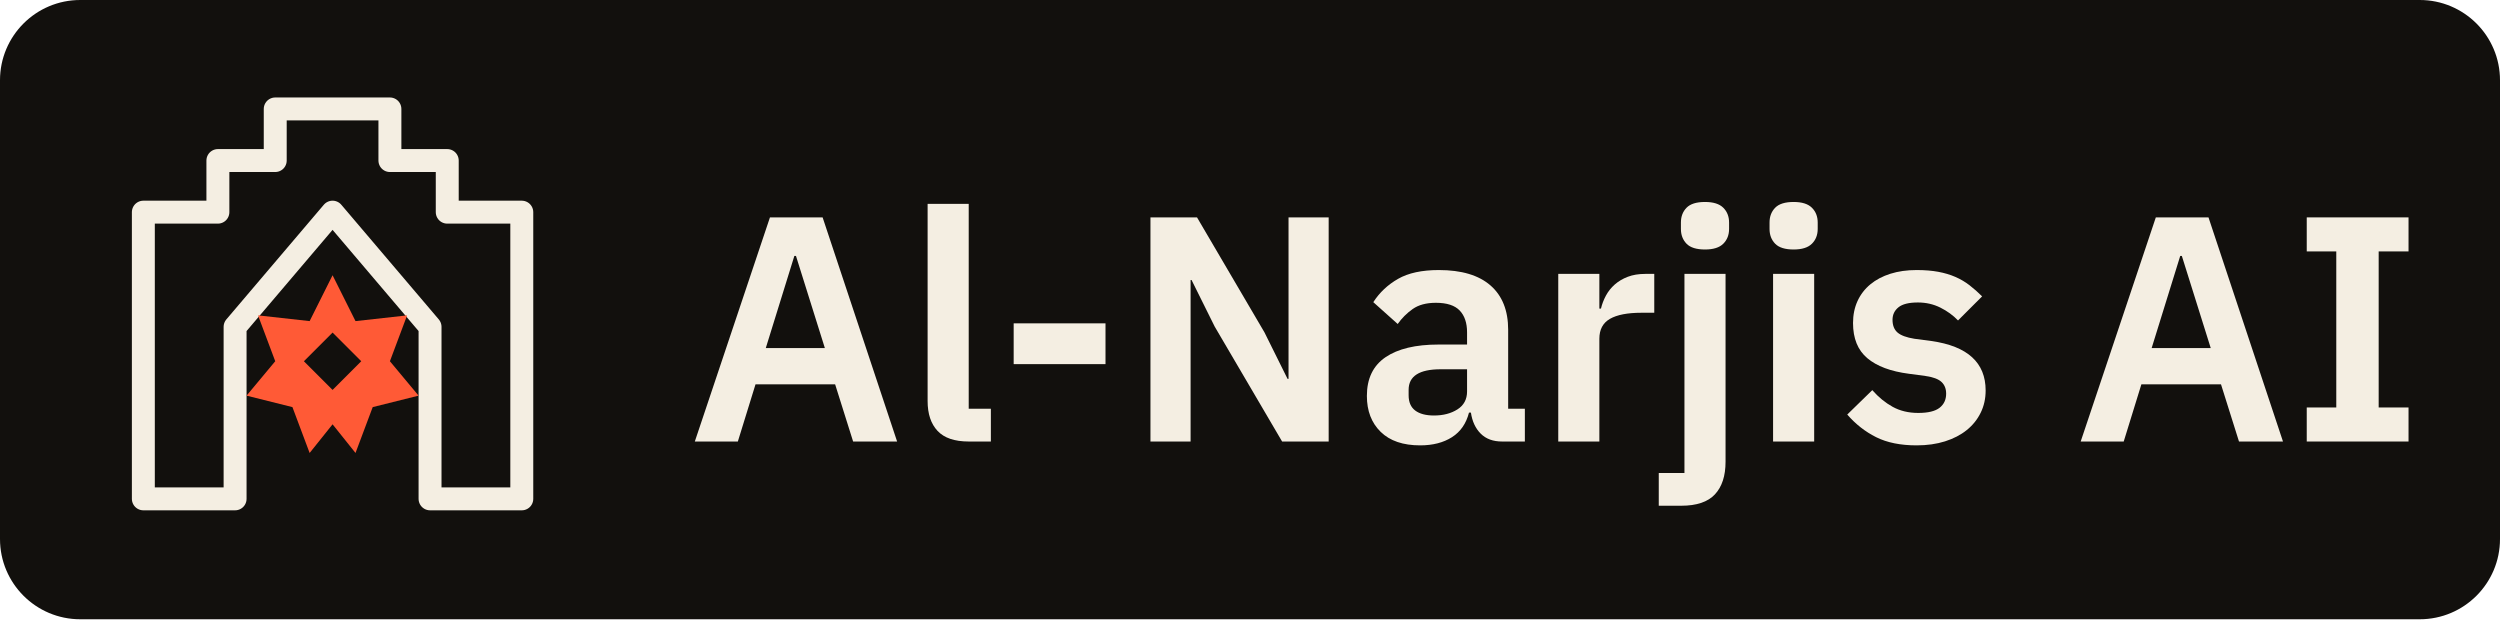
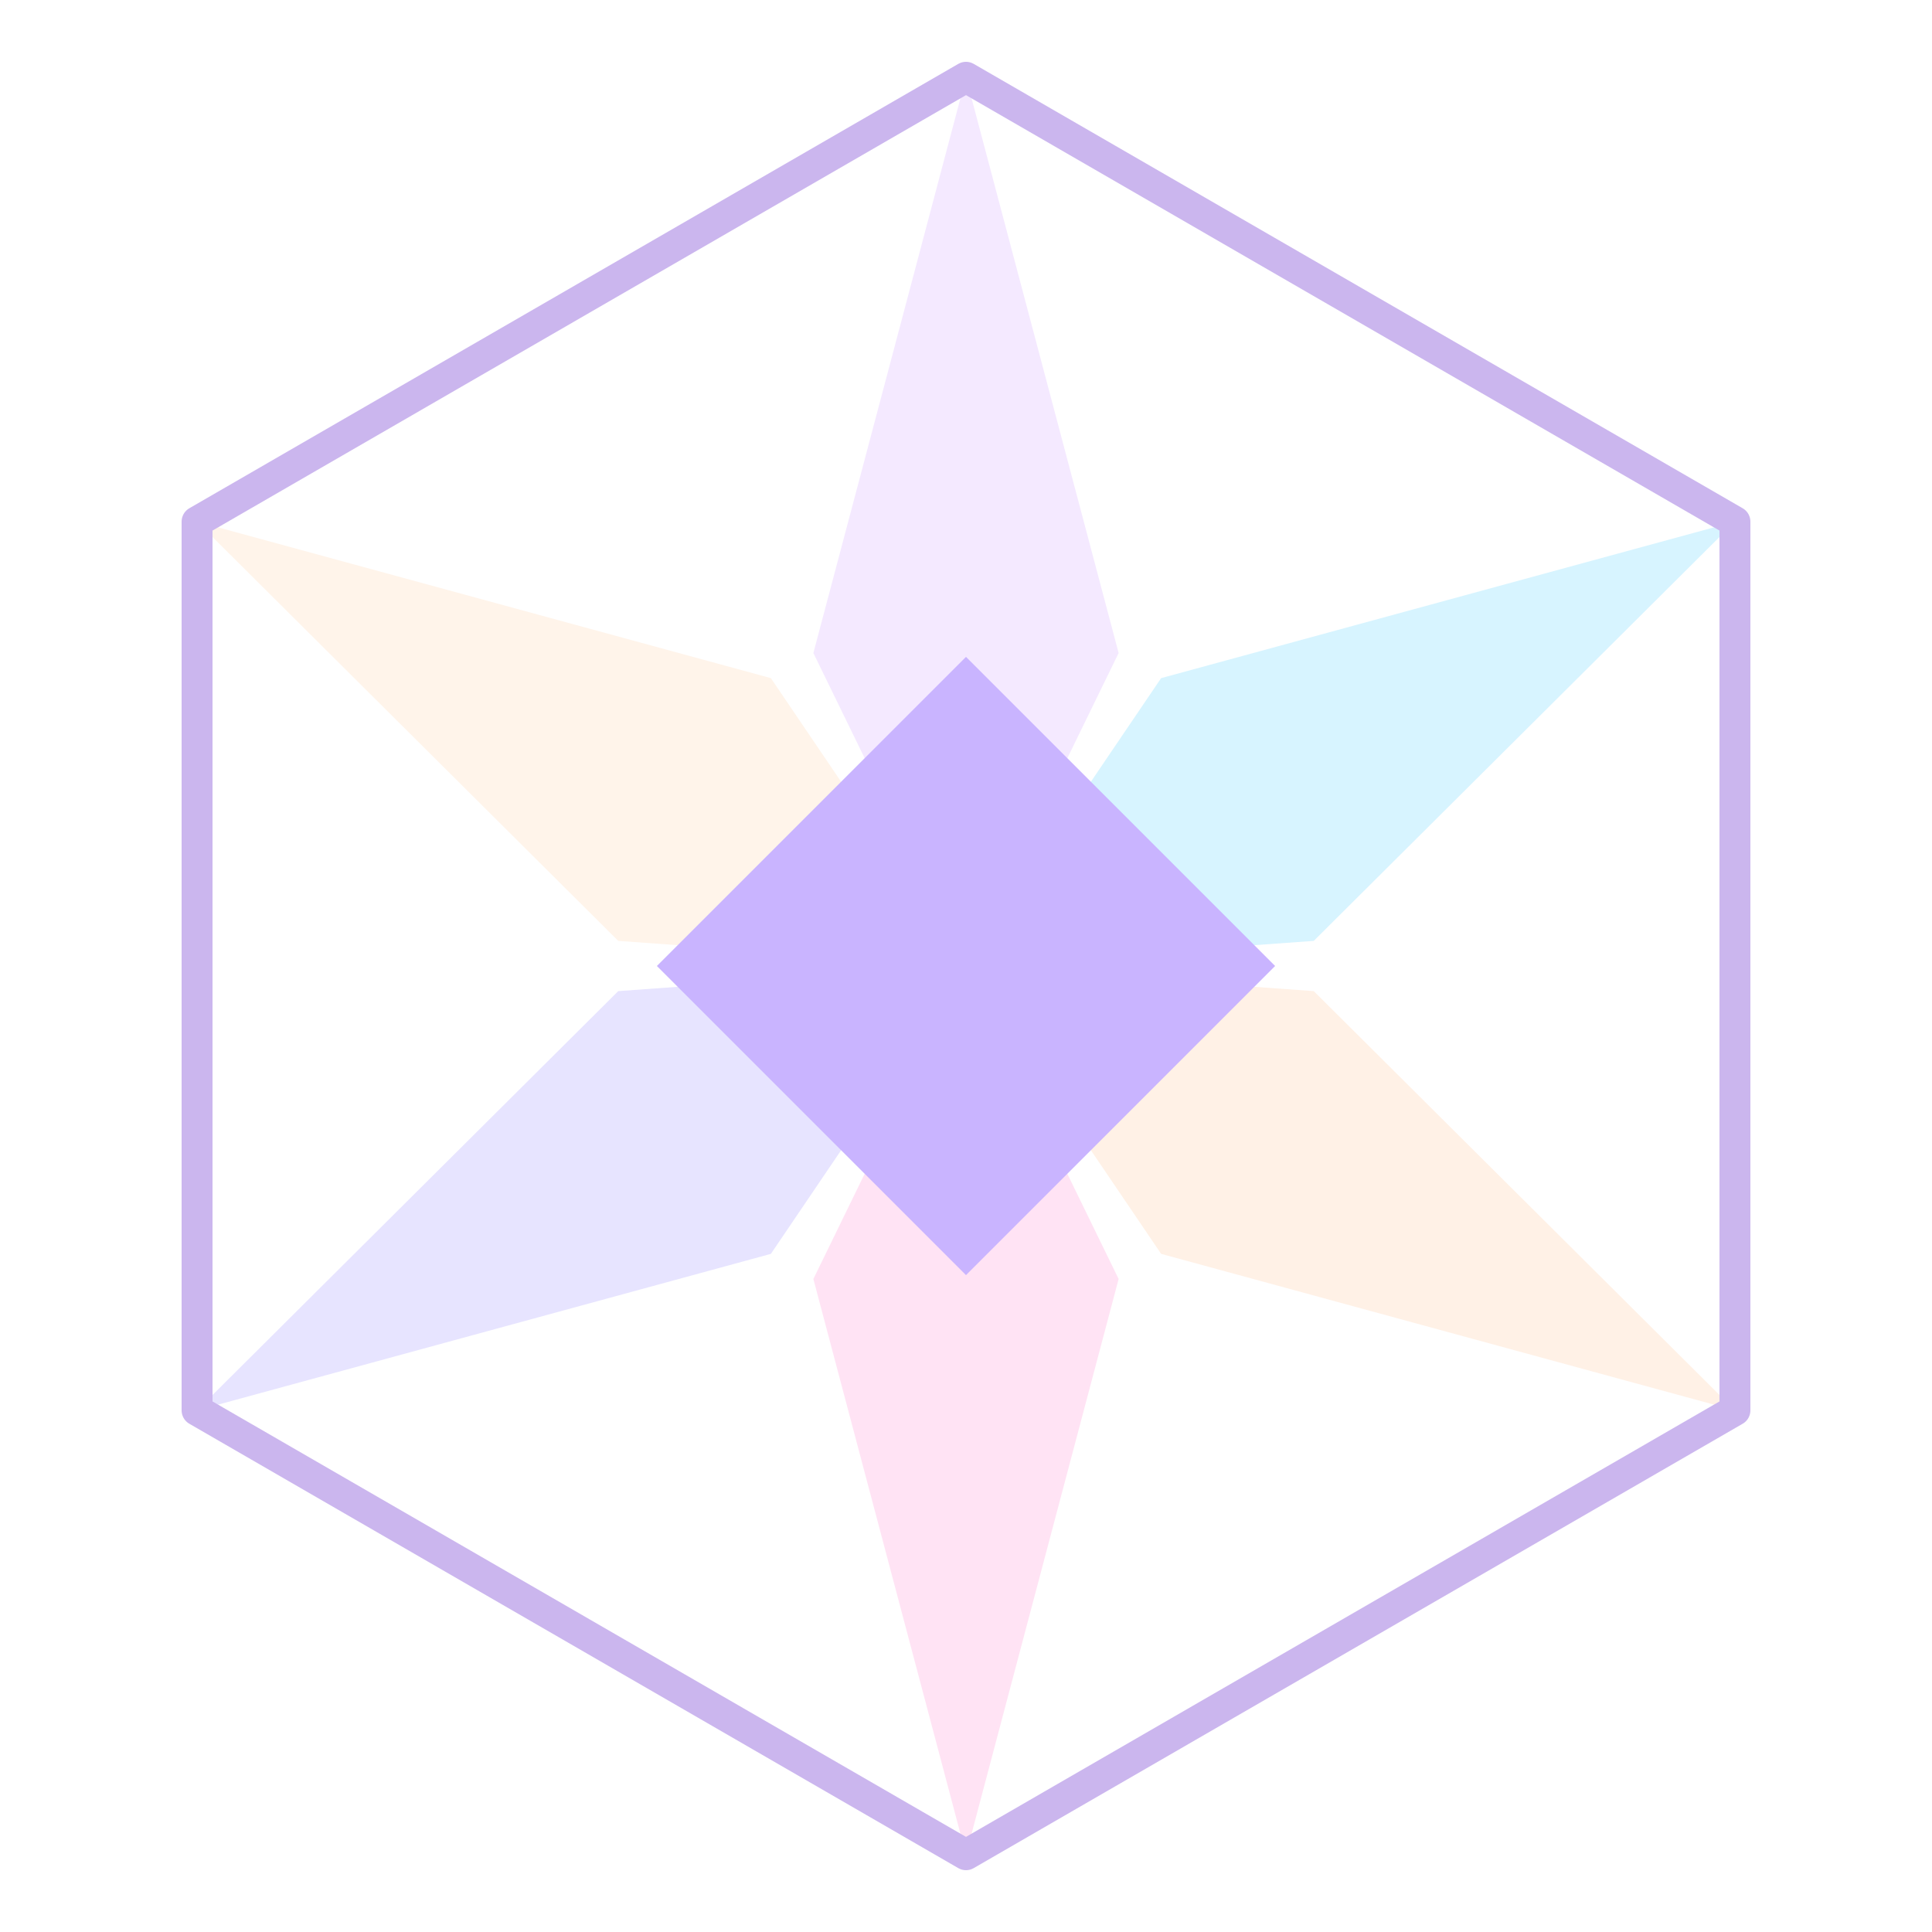
- <svg xmlns="http://www.w3.org/2000/svg" viewBox="0 0 436 108" role="img" aria-label="Al-Narjis AI">
-   <rect width="436" height="108" rx="14" fill="#12100d" />
-   <g transform="translate(8 4)">
-     <path d="M17 83V33H30V24H40V15H60V24H70V33H83V83H67V53L50 33 33 53V83Z" fill="none" stroke="#f4eee2" stroke-width="4" stroke-linejoin="round" />
-     <path d="M50 44 54 52 63 51 60 59 65 65 57 67 54 75 50 70 46 75 43 67 35 65 40 59 37 51 46 52Z M50 54 55 59 50 64 45 59Z" fill="#ff5a36" fill-rule="evenodd" />
-   </g>
-   <g fill="#f4eee2">
-     <path transform="translate(120.000 77.000) scale(0.056 -0.056)" d="M514 0 458 178H210L155 0H21L255 698H419L651 0ZM336 578H331L242 291H426Z" />
-     <path transform="translate(157.632 77.000) scale(0.056 -0.056)" d="M202 0Q136 0 105.0 33.0Q74 66 74 126V740H202V102H271V0Z" />
-     <path transform="translate(173.536 77.000) scale(0.056 -0.056)" d="M58 241V368H344V241Z" />
-     <path transform="translate(196.048 77.000) scale(0.056 -0.056)" d="M282 358 210 503H207V0H82V698H227L437 340L509 195H512V698H637V0H492Z" />
-     <path transform="translate(236.312 77.000) scale(0.056 -0.056)" d="M458 0Q416 0 391.5 24.5Q367 49 361 90H355Q342 39 302.0 13.5Q262 -12 203 -12Q123 -12 80.0 30.0Q37 72 37 142Q37 223 95.0 262.5Q153 302 260 302H349V340Q349 384 326.0 408.0Q303 432 252 432Q207 432 179.5 412.5Q152 393 133 366L57 434Q86 479 134.0 506.5Q182 534 261 534Q367 534 422.0 486.0Q477 438 477 348V102H529V0ZM246 81Q289 81 319.0 100.0Q349 119 349 156V225H267Q167 225 167 161V144Q167 112 187.5 96.5Q208 81 246 81Z" />
-     <path transform="translate(267.616 77.000) scale(0.056 -0.056)" d="M74 0V522H202V414H207Q212 435 222.5 454.5Q233 474 250.0 489.0Q267 504 290.5 513.0Q314 522 345 522H373V401H333Q268 401 235.0 382.0Q202 363 202 320V0Z" />
-     <path transform="translate(289.624 77.000) scale(0.056 -0.056)" d="M74 522H202V-63Q202 -129 169.0 -164.5Q136 -200 64 -200H-6V-98H74ZM138 598Q98 598 80.5 616.0Q63 634 63 662V682Q63 710 80.5 728.0Q98 746 138 746Q177 746 195.0 728.0Q213 710 213 682V662Q213 634 195.0 616.0Q177 598 138 598Z" />
-     <path transform="translate(305.080 77.000) scale(0.056 -0.056)" d="M138 598Q98 598 80.5 616.0Q63 634 63 662V682Q63 710 80.5 728.0Q98 746 138 746Q177 746 195.0 728.0Q213 710 213 682V662Q213 634 195.0 616.0Q177 598 138 598ZM74 522H202V0H74Z" />
-     <path transform="translate(320.536 77.000) scale(0.056 -0.056)" d="M245 -12Q170 -12 119.0 13.5Q68 39 29 84L107 160Q136 127 170.5 108.0Q205 89 250 89Q296 89 316.5 105.0Q337 121 337 149Q337 172 322.5 185.5Q308 199 273 204L221 211Q136 222 91.5 259.5Q47 297 47 369Q47 407 61.0 437.5Q75 468 101.0 489.5Q127 511 163.5 522.5Q200 534 245 534Q283 534 312.5 528.5Q342 523 366.0 512.5Q390 502 410.0 486.5Q430 471 449 452L374 377Q351 401 319.0 417.0Q287 433 249 433Q207 433 188.5 418.0Q170 403 170 379Q170 353 185.5 339.5Q201 326 238 320L291 313Q460 289 460 159Q460 121 444.5 89.5Q429 58 401.0 35.5Q373 13 333.5 0.5Q294 -12 245 -12Z" />
-     <path transform="translate(361.696 77.000) scale(0.056 -0.056)" d="M514 0 458 178H210L155 0H21L255 698H419L651 0ZM336 578H331L242 291H426Z" />
-     <path transform="translate(399.328 77.000) scale(0.056 -0.056)" d="M53 0V106H145V592H53V698H370V592H277V106H370V0Z" />
-   </g>
+ <svg xmlns="http://www.w3.org/2000/svg" viewBox="0 0 100 100" role="img" aria-label="Al-Narjis AI">
+   <path d="M50.0 4.0 L42.1 33.8 L50.0 50.0 L57.9 33.8 Z" fill="#f4e9ff" />
+   <path d="M89.8 27.0 L60.1 35.1 L50.0 50.0 L68.0 48.7 Z" fill="#d7f4ff" />
+   <path d="M89.8 73.0 L68.0 51.3 L50.0 50.0 L60.1 64.9 Z" fill="#fff1e6" />
+   <path d="M50.0 96.0 L57.9 66.2 L50.0 50.0 L42.1 66.2 Z" fill="#ffe3f4" />
+   <path d="M10.2 73.0 L39.9 64.9 L50.0 50.0 L32.0 51.3 Z" fill="#e7e4ff" />
+   <path d="M10.2 27.0 L32.0 48.7 L50.0 50.0 L39.9 35.1 Z" fill="#fff4ea" />
+   <path d="M50.0 34.0 L66.0 50.0 L50.0 66.0 L34.0 50.0 Z" fill="#c9b4ff" />
+   <path d="M50.0 4.0 L89.8 27.0 L89.8 73.0 L50.0 96.0 L10.2 73.0 L10.2 27.0 Z" fill="none" stroke="#cbb6ee" stroke-width="1.6" stroke-linejoin="round" />
</svg>
